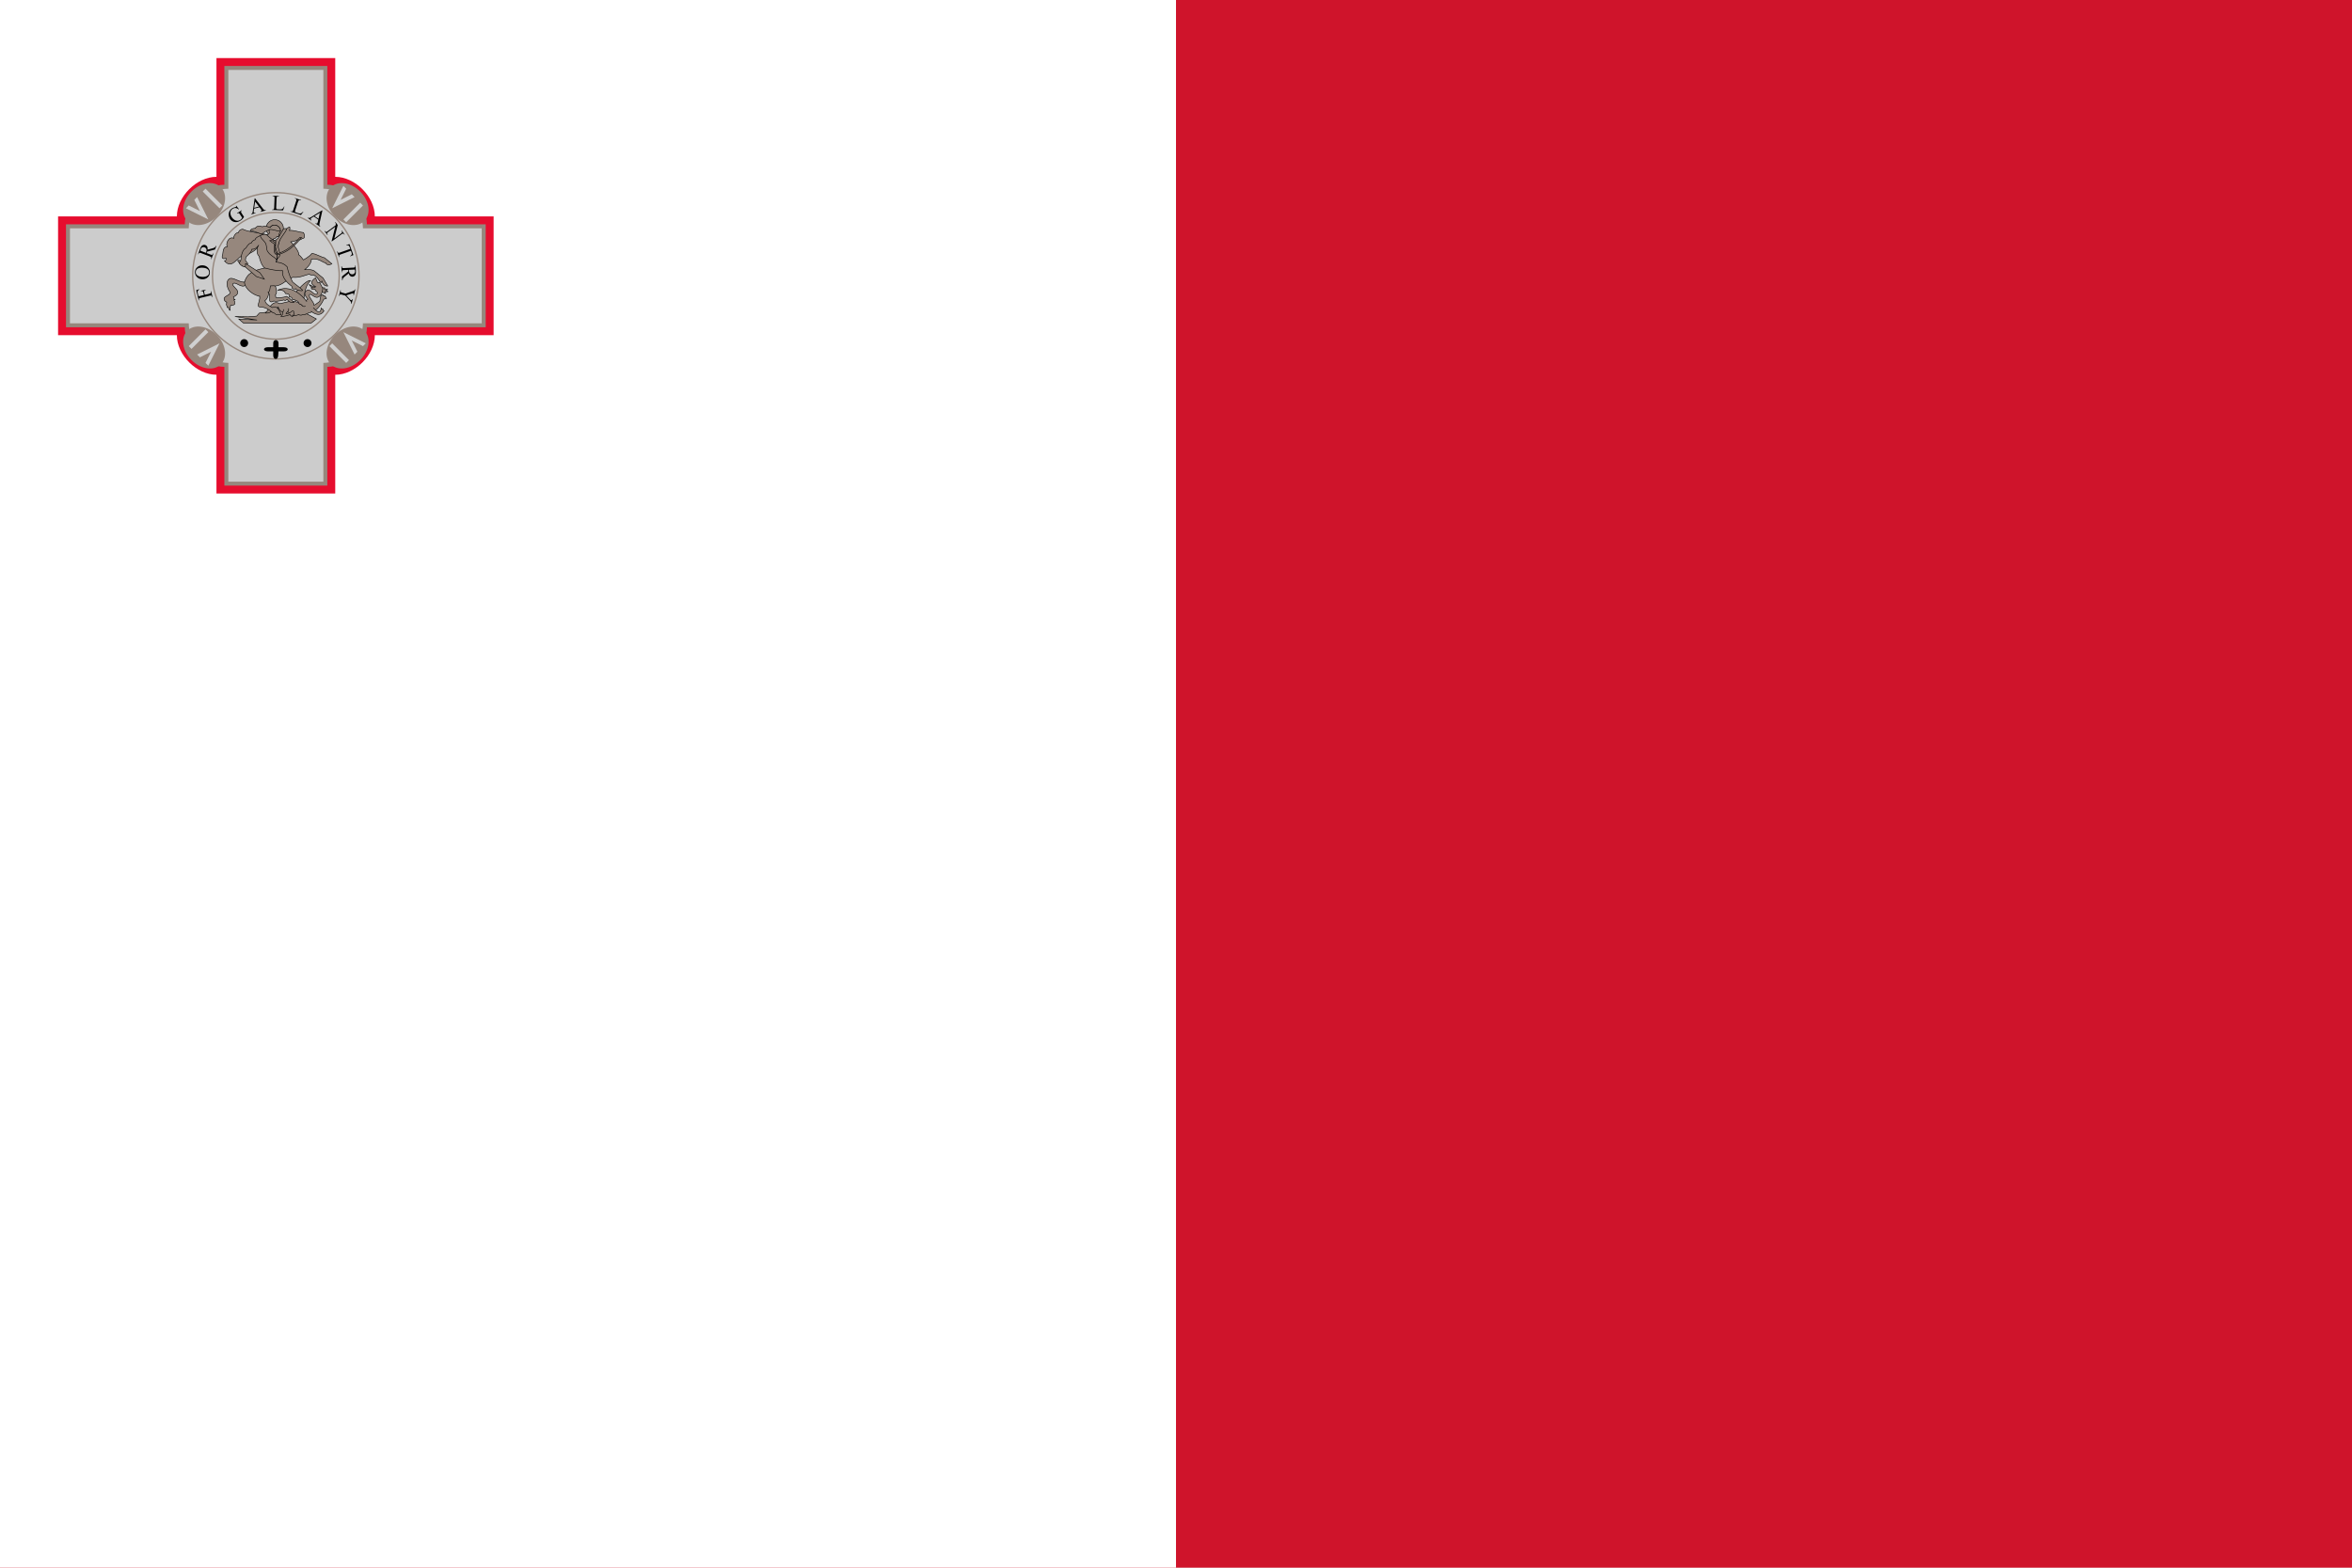
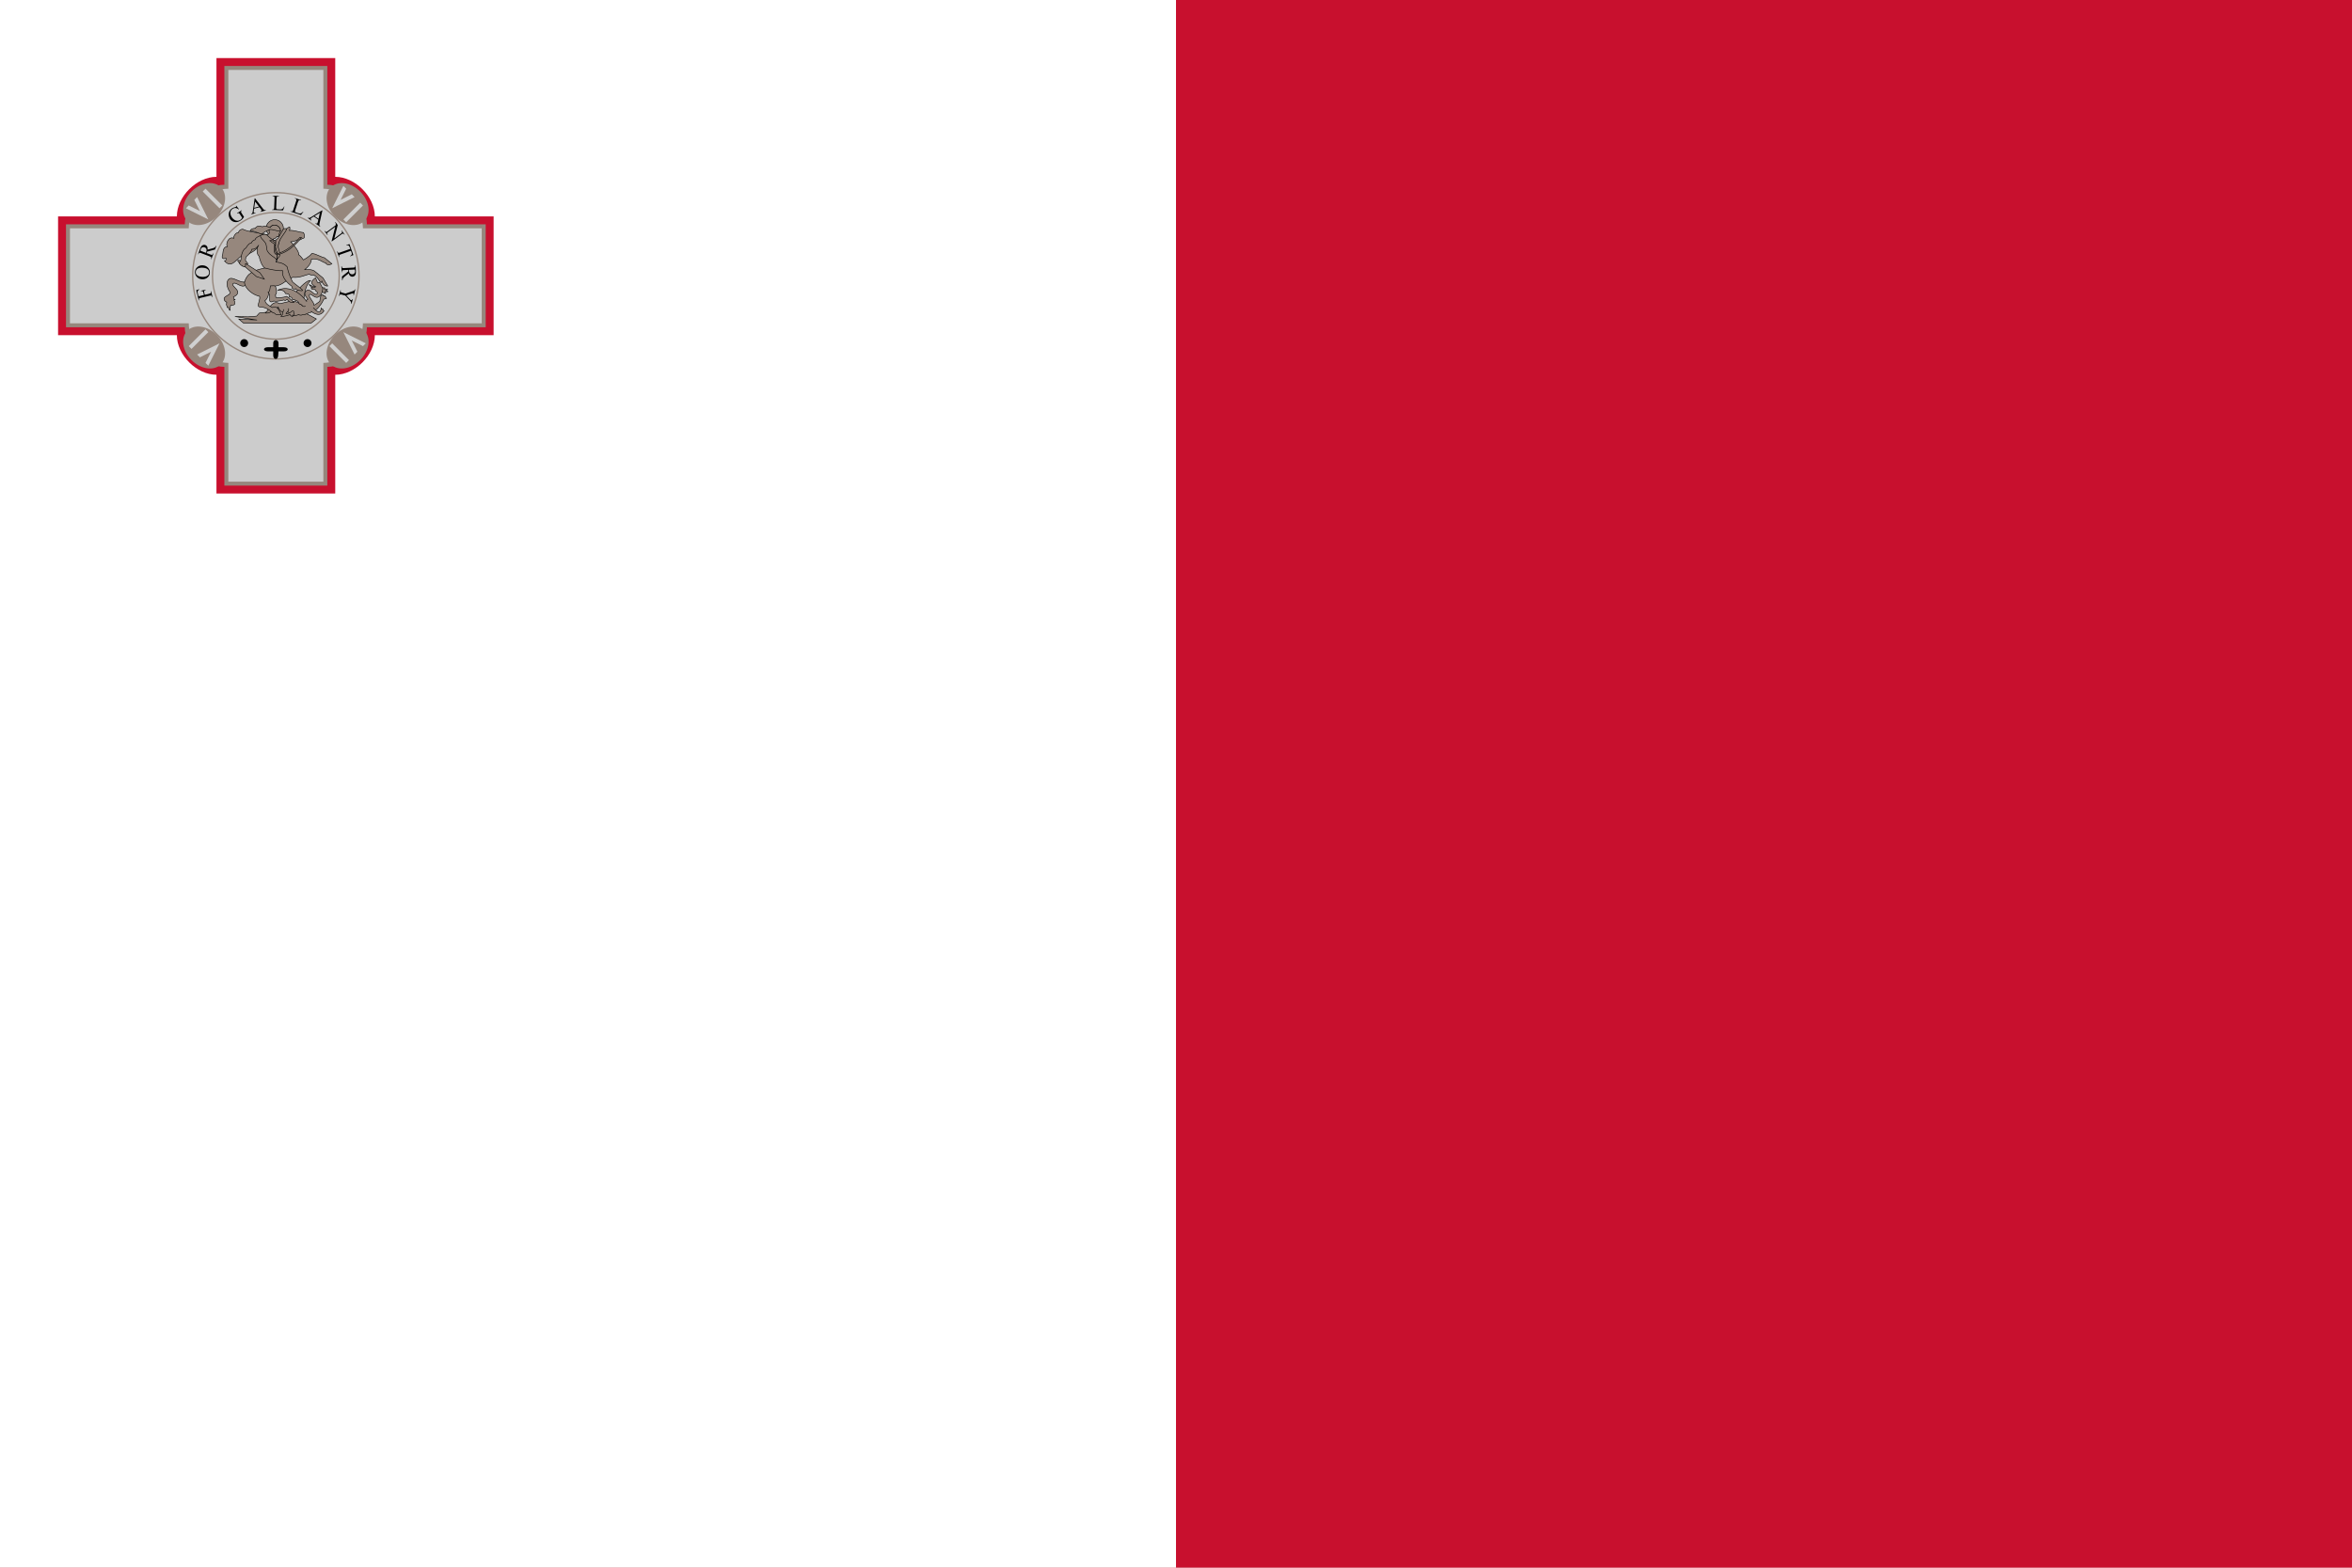
<svg xmlns="http://www.w3.org/2000/svg" xmlns:xlink="http://www.w3.org/1999/xlink" viewBox="0 0 900 600">
-   <rect width="900" height="600" fill="#cf142b" />
-   <rect width="450" height="600" fill="#fff" />
-   <g>
-     <path fill="#e60d2e" d="m22.222,82.828,0,45.457,45.455,0c0,7.574,7.576,15.151,15.152,15.151v45.454h45.452v-45.454c7.576,0,15.152-7.577,15.152-15.151h45.455v-45.457h-45.455c0-7.574-7.576-15.151-15.152-15.151v-45.454h-45.452v45.454c-7.576,0-15.152,7.577-15.152,15.151h-45.455z" />
-     <path fill="#96877d" d="m25.254,85.857,0,39.397,45.452,0c0,7.574,7.576,15.15,15.152,15.15v45.454h39.392v-45.454c7.576,0,15.152-7.577,15.152-15.15h45.452v-39.397h-45.452c0-7.574-7.576-15.151-15.152-15.151v-45.454h-39.392v45.454c-7.576,0-15.152,7.577-15.152,15.151h-45.452z" />
-     <path fill="#ccc" d="m26.77,87.373,0,36.364,45.452,0c0,7.574,7.576,15.153,15.152,15.153v45.454h36.362v-45.454c7.576,0,15.152-7.579,15.152-15.153h45.452v-36.364h-45.452c0-7.574-7.576-15.15-15.152-15.15v-45.454h-36.362v45.454c-7.576,0-15.152,7.577-15.152,15.15h-45.452z" />
-     <g id="vi" fill="#d0d0d0">
-       <path fill="#96877d" d="m84.536,71.681c2.663,2.663,1.943,7.699-1.607,11.25-3.55,3.55-8.587,4.27-11.249,1.607-2.663-2.663-1.943-7.699,1.607-11.25,3.55-3.55,8.587-4.27,11.249-1.607z" />
-       <path d="m71.143,79.715,1.071-1.072,4.286,2.142-2.143-4.285,1.071-1.072,4.285,8.571-8.571-4.286z" />
-       <path d="m77.572,73.287,1.071-1.071,6.428,6.428-1.071,1.071z" />
-     </g>
-     <use xlink:href="#vi" transform="rotate(90,105.555,105.557)" />
-     <use xlink:href="#vi" transform="rotate(180,105.555,105.557)" />
-     <use xlink:href="#vi" transform="rotate(270,105.555,105.557)" />
-     <g fill="none" stroke="#96877d" stroke-width="0.514">
-       <circle cx="105.555" cy="105.557" r="31.822" />
-       <circle cx="105.555" cy="105.557" r="24.245" />
-     </g>
-     <g fill="#000">
-       <circle cx="93.434" cy="131.31" r="1.515" />
-       <circle cx="117.675" cy="131.31" r="1.515" />
-       <path d="m104.55,131.31,0,1.58-2.02,0c-2.02,0-2.02,1.58,0,1.58h2.02v1.58c0.007,1.637,1.763,1.836,1.892,0.137l0.128-1.708h2.02c2.02,0,2.02-1.58,0-1.58h-2.02v-1.58c0-1.58-2.02-1.58-2.02,0z" />
-       <path d="m75.954,113.4,2.084-0.497-0.23-0.966c-0.053-0.222-0.14-0.372-0.263-0.452-0.122-0.08-0.332-0.102-0.629-0.067l-0.035-0.145,1.794-0.428,0.035,0.145c-0.205,0.052-0.35,0.114-0.434,0.188-0.084,0.074-0.14,0.161-0.167,0.263-0.027,0.101-0.019,0.241,0.023,0.418l0.23,0.966,1.665-0.397c0.268-0.064,0.442-0.123,0.52-0.178,0.059-0.042,0.102-0.11,0.129-0.204,0.035-0.13,0.038-0.257,0.008-0.382l-0.046-0.192,0.145-0.035,0.542,2.275-0.145,0.035-0.045-0.188c-0.052-0.219-0.154-0.363-0.305-0.431-0.098-0.043-0.306-0.026-0.624,0.05l-3.425,0.816c-0.268,0.064-0.442,0.123-0.52,0.178-0.059,0.042-0.102,0.108-0.13,0.2-0.036,0.127-0.039,0.254-0.008,0.382l0.045,0.188-0.145,0.035-0.94-3.944,1.153-0.329,0.033,0.137c-0.231,0.127-0.394,0.249-0.489,0.366-0.095,0.118-0.152,0.248-0.173,0.392-0.021,0.144,0.002,0.354,0.068,0.63l0.279,1.169zm-1.342-9.402c0.04-0.706,0.342-1.303,0.908-1.79,0.565-0.487,1.25-0.708,2.052-0.663,0.827,0.047,1.498,0.346,2.014,0.898,0.516,0.552,0.754,1.199,0.712,1.94-0.042,0.749-0.344,1.363-0.905,1.843-0.561,0.48-1.264,0.696-2.11,0.648-0.864-0.049-1.552-0.383-2.065-1.002-0.445-0.538-0.647-1.162-0.607-1.874zm0.289,0.093c-0.027,0.487,0.131,0.888,0.476,1.202,0.429,0.392,1.077,0.612,1.943,0.661,0.888,0.05,1.582-0.101,2.082-0.454,0.38-0.271,0.584-0.646,0.611-1.125,0.029-0.511-0.147-0.944-0.527-1.3-0.38-0.355-0.999-0.557-1.858-0.606-0.931-0.052-1.635,0.092-2.113,0.432-0.38,0.274-0.585,0.67-0.614,1.189zm7.894-9.951-0.518,1.36-3.038,0.817c-0.044,0.13-0.081,0.234-0.111,0.315-0.012,0.033-0.026,0.067-0.042,0.104-0.016,0.037-0.032,0.075-0.05,0.114l1.48,0.563c0.321,0.122,0.533,0.163,0.637,0.122,0.146-0.053,0.256-0.175,0.328-0.365l0.076-0.199,0.139,0.053-0.831,2.182-0.139-0.053,0.073-0.192c0.082-0.215,0.07-0.396-0.034-0.542-0.058-0.082-0.232-0.178-0.522-0.289l-3.29-1.252c-0.32-0.122-0.533-0.163-0.637-0.122-0.147,0.056-0.258,0.18-0.331,0.373l-0.073,0.192-0.139-0.053,0.706-1.855c0.206-0.541,0.397-0.925,0.574-1.151,0.177-0.227,0.405-0.389,0.684-0.488s0.566-0.092,0.859,0.02c0.313,0.119,0.546,0.325,0.698,0.616,0.153,0.292,0.195,0.67,0.127,1.134l1.861-0.495c0.427-0.113,0.729-0.234,0.904-0.365,0.176-0.131,0.332-0.329,0.468-0.596l0.139,0.053zm-3.995,2.62c0.018-0.048,0.034-0.089,0.049-0.123,0.015-0.035,0.026-0.063,0.035-0.086,0.185-0.486,0.219-0.892,0.103-1.219-0.116-0.327-0.337-0.552-0.663-0.676-0.318-0.121-0.614-0.12-0.889,0.003-0.275,0.123-0.475,0.349-0.6,0.677-0.055,0.145-0.106,0.351-0.153,0.617l2.118,0.806zm11.596-18.053,1.053,1.367-0.118,0.076c-0.352-0.283-0.682-0.454-0.989-0.514-0.443-0.087-0.877,0.008-1.305,0.285-0.582,0.377-0.876,0.895-0.881,1.552-0.002,0.554,0.171,1.099,0.519,1.637,0.283,0.436,0.625,0.78,1.026,1.03,0.402,0.251,0.793,0.371,1.175,0.362,0.382-0.009,0.717-0.107,1.004-0.294,0.169-0.109,0.318-0.236,0.448-0.381,0.13-0.145,0.241-0.306,0.333-0.484l-0.856-1.322c-0.149-0.229-0.263-0.368-0.344-0.416-0.081-0.048-0.17-0.067-0.267-0.057-0.097,0.01-0.238,0.075-0.422,0.194l-0.083-0.128,1.771-1.147,0.083,0.128-0.084,0.055c-0.175,0.114-0.258,0.25-0.247,0.409,0.009,0.112,0.093,0.291,0.252,0.536l0.907,1.4c-0.168,0.307-0.357,0.575-0.567,0.803-0.21,0.228-0.468,0.442-0.777,0.642-0.884,0.572-1.738,0.724-2.564,0.454-0.619-0.202-1.109-0.581-1.469-1.136-0.261-0.403-0.414-0.851-0.459-1.345-0.055-0.587,0.042-1.128,0.289-1.624,0.208-0.413,0.541-0.767,0.997-1.062,0.166-0.108,0.326-0.192,0.48-0.253,0.154-0.061,0.385-0.126,0.694-0.196,0.156-0.034,0.256-0.065,0.299-0.093,0.043-0.028,0.067-0.071,0.071-0.13,0.005-0.059-0.026-0.148-0.094-0.267l0.125-0.081zm8.873,0.614-2.039,0.542-0.136,0.926c-0.034,0.228-0.037,0.392-0.01,0.493,0.021,0.08,0.078,0.141,0.171,0.181s0.268,0.036,0.527-0.013l0.038,0.144-1.658,0.441-0.038-0.144c0.21-0.097,0.339-0.186,0.387-0.265,0.099-0.159,0.178-0.451,0.237-0.874l0.7-4.827,0.136-0.036,2.998,3.893c0.241,0.313,0.436,0.506,0.584,0.579,0.148,0.073,0.332,0.087,0.55,0.043l0.038,0.144-2.078,0.553-0.038-0.144c0.207-0.066,0.339-0.139,0.397-0.218,0.058-0.079,0.076-0.161,0.053-0.247-0.03-0.114-0.13-0.28-0.299-0.499l-0.52-0.673zm-0.185-0.258-1.459-1.891-0.351,2.372,1.81-0.481zm9.621-0.028,0.131,0.033-0.523,1.46-4.216-0.164,0.006-0.149,0.205,0.008c0.23,0.009,0.398-0.06,0.503-0.206,0.06-0.083,0.095-0.28,0.107-0.591l0.137-3.514c0.013-0.34-0.016-0.554-0.088-0.643-0.1-0.122-0.253-0.187-0.459-0.195l-0.205-0.008,0.006-0.149,2.466,0.096-0.006,0.149c-0.289-0.014-0.493,0.005-0.612,0.057-0.119,0.052-0.201,0.12-0.247,0.204-0.046,0.084-0.076,0.288-0.088,0.612l-0.133,3.421c-0.009,0.222,0.007,0.376,0.046,0.46,0.03,0.057,0.078,0.101,0.144,0.13,0.066,0.029,0.274,0.051,0.625,0.065l0.398,0.015c0.418,0.016,0.712-0.003,0.883-0.058,0.171-0.055,0.329-0.158,0.475-0.309,0.145-0.151,0.294-0.393,0.446-0.725zm7.257,1.942,0.117,0.068-0.907,1.258-4.006-1.325,0.047-0.141,0.195,0.064c0.219,0.072,0.399,0.053,0.54-0.058,0.08-0.064,0.169-0.243,0.267-0.538l1.104-3.339c0.107-0.323,0.138-0.537,0.094-0.642-0.062-0.145-0.191-0.249-0.387-0.314l-0.195-0.064,0.047-0.141,2.343,0.775-0.047,0.141c-0.274-0.093-0.475-0.132-0.603-0.115-0.128,0.017-0.226,0.059-0.294,0.127-0.068,0.068-0.152,0.256-0.254,0.564l-1.075,3.251c-0.07,0.211-0.097,0.363-0.083,0.455,0.013,0.064,0.047,0.119,0.102,0.165,0.055,0.046,0.249,0.125,0.583,0.235l0.378,0.125c0.397,0.131,0.685,0.194,0.865,0.189,0.18-0.005,0.36-0.061,0.542-0.166,0.181-0.105,0.391-0.296,0.63-0.573zm5.849,3.097-1.722-1.219-0.799,0.488c-0.197,0.12-0.325,0.223-0.385,0.308-0.048,0.068-0.058,0.15-0.03,0.247,0.028,0.097,0.144,0.229,0.347,0.396l-0.086,0.121-1.401-0.991,0.086-0.121c0.209,0.099,0.36,0.141,0.451,0.127,0.186-0.026,0.46-0.152,0.823-0.377l4.156-2.553,0.115,0.081-1.071,4.796c-0.086,0.386-0.109,0.659-0.07,0.819,0.039,0.161,0.145,0.311,0.319,0.45l-0.086,0.121-1.755-1.242,0.086-0.121c0.183,0.117,0.324,0.172,0.422,0.166,0.098-0.006,0.172-0.045,0.224-0.118,0.068-0.096,0.132-0.279,0.192-0.549l0.184-0.83zm0.08-0.308,0.518-2.332-2.046,1.25,1.529,1.082zm6.463,1.191,0.881,1.188-1.3,5.11,2.525-1.871c0.269-0.199,0.415-0.354,0.437-0.464,0.031-0.147-0.017-0.306-0.144-0.478l-0.112-0.152,0.119-0.089,1.129,1.524-0.119,0.089-0.115-0.155c-0.137-0.185-0.29-0.275-0.46-0.269-0.104,0.004-0.279,0.096-0.524,0.278l-3.69,2.735-0.086-0.116,1.386-5.5-2.696,1.998c-0.269,0.199-0.415,0.353-0.439,0.461-0.03,0.149,0.018,0.308,0.144,0.478l0.115,0.155-0.119,0.089-1.129-1.524,0.119-0.089,0.112,0.152c0.139,0.187,0.293,0.278,0.462,0.273,0.104-0.004,0.279-0.096,0.524-0.278l3.045-2.257c0.054-0.237,0.081-0.406,0.08-0.507-0.001-0.101-0.029-0.23-0.082-0.387-0.027-0.077-0.087-0.179-0.182-0.306l0.119-0.089zm6.871,12.662-1.185,0.483-0.051-0.144c0.202-0.103,0.34-0.194,0.414-0.275,0.119-0.13,0.19-0.273,0.213-0.427,0.023-0.155-0.002-0.338-0.077-0.55l-0.256-0.724-3.925,1.389c-0.316,0.112-0.501,0.215-0.555,0.311-0.072,0.134-0.073,0.3-0.002,0.5l0.063,0.178-0.14,0.05-0.771-2.179,0.14-0.05,0.064,0.182c0.077,0.217,0.197,0.348,0.361,0.393,0.1,0.027,0.295-0.01,0.583-0.112l3.925-1.389-0.218-0.618c-0.085-0.24-0.163-0.404-0.234-0.493-0.094-0.114-0.226-0.194-0.396-0.239-0.169-0.045-0.373-0.036-0.612,0.029l-0.051-0.144,1.226-0.366,1.484,4.194zm-4.314,9.666-0.075-1.453,2.449-1.974c-0.013-0.136-0.021-0.247-0.025-0.333-0.002-0.035-0.003-0.072-0.004-0.112-0.001-0.04-0.001-0.082-0-0.125l-1.581,0.082c-0.342,0.018-0.553,0.066-0.632,0.146-0.112,0.108-0.163,0.263-0.153,0.467l0.011,0.213-0.148,0.008-0.121-2.332,0.148-0.008,0.011,0.205c0.012,0.23,0.095,0.391,0.25,0.482,0.086,0.052,0.284,0.07,0.594,0.054l3.516-0.183c0.342-0.018,0.553-0.066,0.632-0.146,0.112-0.11,0.163-0.269,0.152-0.475l-0.011-0.205,0.148-0.008,0.103,1.983c0.03,0.578,0.01,1.006-0.06,1.285-0.07,0.279-0.213,0.519-0.429,0.723-0.216,0.203-0.481,0.313-0.794,0.329-0.334,0.017-0.63-0.076-0.888-0.282-0.257-0.205-0.449-0.534-0.574-0.986l-1.503,1.205c-0.345,0.275-0.572,0.509-0.68,0.699s-0.171,0.435-0.187,0.734l-0.148,0.008zm2.596-4.01c0.003,0.051,0.004,0.095,0.005,0.133,0.001,0.037,0.002,0.068,0.003,0.092,0.027,0.519,0.16,0.905,0.398,1.156,0.238,0.252,0.532,0.369,0.879,0.351,0.34-0.018,0.611-0.138,0.812-0.362,0.202-0.224,0.293-0.511,0.275-0.861-0.008-0.155-0.044-0.364-0.109-0.626l-2.264,0.118zm1.494,11.21-0.482,1.839-0.144-0.038,0.026-0.101c0.018-0.067,0.014-0.174-0.012-0.319s-0.08-0.286-0.164-0.421c-0.084-0.136-0.231-0.314-0.441-0.535l-1.668-1.796-1.322-0.347c-0.324-0.085-0.536-0.102-0.635-0.05-0.135,0.07-0.23,0.211-0.286,0.424l-0.045,0.171-0.144-0.038,0.587-2.239,0.144,0.038-0.049,0.187c-0.059,0.223-0.033,0.399,0.078,0.527,0.068,0.079,0.25,0.157,0.545,0.234l1.248,0.327,2.587-0.867c0.304-0.103,0.496-0.177,0.577-0.22,0.081-0.044,0.192-0.15,0.333-0.318,0.04-0.045,0.072-0.117,0.098-0.215l0.144,0.038-0.592,2.255-0.144-0.038,0.031-0.117c0.032-0.122,0.033-0.241,0.003-0.359-0.03-0.117-0.102-0.191-0.216-0.221-0.093-0.025-0.282,0.01-0.568,0.105l-1.987,0.654,1.354,1.46c0.203,0.219,0.364,0.345,0.483,0.376,0.073,0.019,0.142,0.017,0.209-0.005,0.067-0.023,0.126-0.065,0.176-0.126,0.051-0.061,0.095-0.162,0.131-0.302l0.144,0.038z" />
-     </g>
-     <g fill="#96877d" stroke="#000" stroke-width="0.203">
-       <path d="m122.85,110.19c0.532-0.135,1.409-0.026,1.409-0.026s0.077,0.365-0.154,0.487c0.256,0.147,1.179,0.102,1.179,0.102s-0.359,0.275-0.538,0.384c0.333,0.032,0.743,0.461,0.743,0.461s-0.769,0.128-1.102-0.051c0.205,0.41,0.179,0.769,0.179,0.769s-1.243-0.307-1.691-1.127" />
-       <path d="m120.77,109.49c-0.301,0.743-2.511-0.641-2.511-0.641s0.974,1.544,2.434,1.717" />
-       <path d="m93.181,123.66,25.877,0,1.998-1.589-3.331-1.794-5.124-1.742-2.05-1.127-3.792,0.205-3.177,1.691-4.356,0.512-1.025,1.179-3.228,0.256-5.073-0.102,8.455,1.332-6.969-0.359,1.794,1.537z" />
-       <path d="m107.12,116.23c-3.241-1.742-4.189,2.549-5.585,3.587,1.883,0.32,3.305-1.448,4.919-2.306,1.224,3.333,3.151,1.127,3.151,1.127s2.011,3.19,4.689,1.742c0.73,0.551,1.537,0.051,1.537,0.051s0.974,0.179,1.179-0.256c0.512,0.179,1.076-0.461,1.076-0.461s1.115,0.013,1.332-0.564c1.653,0.295,3.843-3.382,3.843-3.382l0.666-1.281,0.974-0.205s0.064-0.641-0.461-0.615c-0.013-0.384-0.346-0.589-0.82-0.512,0.09-0.231-0.256-0.41-0.256-0.41-0.922,0.231-0.974,2.562-0.974,2.562s-1.614,1.23-2.203,1.537c-0.026-1.332-2.255-3.139-1.794-3.997,0.461-0.858,1.909,1.319,3.177,0.922,1.268-0.397,1.891-2.047,1.947-3.331-0.359-0.871-1.23-2.306-1.23-2.306l-0.82-0.051-0.717-1.742s-1.512,0.986-1.486,1.845c0.026,0.858,1.589,1.589,1.589,1.589s-0.901,0.563-1.742,0.307c-0.077,0.871,1.025,0.705,1.435,0.717,0.205,0.628,0.82,0.974,0.82,0.974s0.384,0.961-0.615,0.871c-0.999-0.09-2.178-2.392-3.587-1.332-1.499,1.127,0.666,3.177,0.666,3.177s-1.319,0.692-2.101,2.46c-3.19-2.69-5.06-1.435-8.609-0.717z" />
-       <path d="m102.46,111.67c1.332,1.255,0.403,3.342,0.922,3.741,0.551,0.423,1.332-0.205,1.332-0.205,1.396,0.372,3.894-0.41,3.894-0.41,1.099,0.615,0.665-0.292,1.332-0.256,0.589,1.512,2.562,1.23,2.562,1.23s-1.806-1.845-2.921-2.357c-0.858,0.512-3.356,0.589-3.792,0.512-0.485-0.086-0.179-0.679-0.41-1.025,0.918-0.894,0.192-3.113-0.307-3.946-2.036-1.356-4.468,0.968-2.613,2.716z" />
-       <path d="m93.599,107.92c-1.676,0.453-4.583-2.165-5.942-1.159s-0.725,3.478,0.181,4.71c0.885,1.204-1.295,1.64-1.884,2.355-0.554,0.673,0.181,1.449,0.181,1.449l0.616,0.399-0.109,0.906,0.326,1.087s0.299,0.263,0.399-0.072c0.281,0.281,0.03,1.093,0.725,1.196-0.249-0.52,0.181-1.957,0.181-1.957s1.214,0.091,1.522-0.435c0.308-0.525-0.29-1.667-0.29-1.667h0.362c-0.408-0.281-0.543-1.123-0.543-1.123s1.685-0.534,1.667-1.812c-0.018-1.277-2.736-2.636-1.739-3.297,1.105-0.734,3.026,1.902,4.674,0.688,1.631-1.201,0.58-0.036,0.58-0.036s0.746-1.678-0.906-1.232z" />
-       <path d="m102.25,89.971c-2.242-0.935-6.822-0.993-9.377-2.255-1.121,0.07-1.621,0.954-1.665,1.307-1.172-0.058-1.966,1.787-1.794,2.152-2.133-0.865-3.126,2.511-2.434,3.203-1.819,0.077-1.595,2.402-1.768,3.049-0.583,1.416,0.13,1.892,1.281,1.383,0.173,0.615-0.069,0.959-0.589,1.076,3.158,3.613,4.942-2.224,7.712-2.203,3.458-1.012,4.817-2.716,4.817-2.716l1.358,0.179s2.46-5.175,2.46-5.175z" />
-       <circle cx="105.145" cy="87.384" r="3.305" />
-       <path d="m99.33,113.41c-2.05-0.372-5.444-2.498-5.79-5.278,1.909-7.494,11.755-3.581,12.604-9.217-0.216-3.719,0.45-7.4,2.512-10.511,0.961-1.217,2.203-1.537,2.203-1.537s0.223,0.794-0.102,1.332c1.627-0.179,3.856,0.73,5.38,0.82,0.448,0.91,0.41,1.243,0.307,1.794-0.102,0.551-0.717,0.41-0.717,0.41-0.398,0.377-0.876,0.761-1.947,0.564-0.807,0.615-2.511,0.769-2.511,0.769s3.561,3.753,2.972,4.919c0.743,0.346,1.845,1.998,1.845,1.998s2.434-1.281,3.228-2.46c1.409,0,3.715,1.473,4.868,1.64,1.409,1.14,2.818,2.306,2.818,2.306s-1.678,1.102-2.408-0.359c-0.884,0.077-2.793-2.037-5.432-1.383-0.077,2.344-2.665,3.997-2.665,3.997s2.415-0.338,3.741,0.461c1.371,1.153,3.382,2.716,3.382,2.716l1.794,3.075s-1.64,0.282-2.255-1.845c-0.615,1.717-0.641-1.063-3.075-2.357-0.743,0.09-1.115,0.141-1.742-0.359-1.755,0.474-3.83,1.499-6.303,1.23-1.755,0.551-3.036,2.011-4.817,2.818-1.781,0.807-2.306,0.41-2.306,0.41l-1.435,0.051c-0.207,0.864-0.09,2.178-0.871,2.408,0.5,0.538-0.359,2.831-1.23,3.228,0.41,1.473,1.611,1.924,2.869,2.665,0,0,1.115-0.512,1.845,0.154,0.73,0.666,1.486,2.562,1.486,2.562s-1.52,0.103-1.998-0.102c-0.479-0.205-0.525-0.705-1.076-0.564-3.472-3.087-5.302-1.859-5.637-2.562-0.343-0.72,0.82-2.6,0.461-3.792z" />
-       <path d="m90.99,99.655c0.181-0.226,1.449,0.254,1.449,0.254l2.319,1.449,4.71,3.044,1.667,2.428-3.007-0.978-4.167-3.587-2.247-1.449s-0.906-0.933-0.725-1.159z" />
-       <path d="m118.85,107.37c-1.627-0.41-5.637,4.458-5.637,4.458l3.023,3.28s0.09-5.585,2.613-7.737z" />
-       <path d="m99.023,93.789c-0.887,1.137-0.967,3.429,0.188,4.353,0.109,1.391,1.292,4.197,2.221,4.46,1.015,0.288,5.073,1.23,6.661,0.974-0.304,2.575,1.716,4.641,3.587,5.995-0.014,0.231-0.017,0.513,0.199,0.799,0.209,0.277,1.192,0.327,1.236,0.175,0.436,0.613,2.547,0.882,2.7,0.609,0.149-0.266-3.106-2.531-3.828-3.222-0.613-1.144-1.775-3.694-2.05-5.739-1.597-1.9-4.34-1.862-4.34-1.862l0.086-3.723,0.154-4.202-1.486-0.769s0.3-0.137,0.461-0.307c0.361,0.155,1.039-0.57,1.127-0.775,0.342,0.121,0.651,0.12,0.711-0.063,0.053-0.161,0.114-0.879,0.239-1.25,1.121-0.987-0.164-3.08-1.878-3.114-1.696-0.034-2.076,2.023-2.044,2.18,0.159,0.646,0.125,0.971,0,1.127-0.128,0.16-0.717,0.512-0.717,0.512s-0.948-0.448-2.101,0-2.447,1.05-2.511,1.794c-0.525,0.077-1.383,0.756-1.537,1.332-0.461-0.09-1.063,0.295-2.05,1.896-1.768,0.781-1.87,4.561-1.87,4.561s-0.477,0.695-0.5,1.063c-0.022,0.368,0.167,0.705,0.397,0.641,0.026,0.243,0.346,0.461,0.487,0.384,0.051,0.243,0.403,0.38,0.615,0.346,0.019,0.167,0.701,0.125,0.756-0.026,0.06-0.166-0.068-0.997,0.013-1.063,0.074-0.061,0.641,0.372,0.794,0.256,0.154-0.115-0.029-0.484-0.115-0.628-0.077-0.128-0.564-0.269-0.679-0.871s0.307-1.435,0.307-1.435,1.922-1.512,2.139-2.805c1.448,0.141,2.213-1.124,2.626-1.601z" />
-       <path d="m95.679,88.37c0.439-1.073,2.024-0.974,2.024-0.974s0.567-1.492,2.703-0.602c0.804-0.621,2.921,0.269,2.921,0.269s0.793-1.056,1.832-0.935c1.925,0.224,2.245,1.989,2.127,2.293-1.054,0.266-2.879-0.856-4.266-0.538-0.81,0.458-2.123,0.942-2.613,1.601-1.284,0.135-2.655-1.182-4.727-1.115z" />
-       <path d="m99.689,90.151c0.48-0.295,1.659-0.813,2.46-0.179,0.839,0.903,2.127,1.742,2.127,1.742l1.46,0.615,0.666,0.41-0.436,6.687c-1.352-1.383-2.619-1.625-3.587-3.254-0.519-0.698-0.122-2.376-1.025-3.484-0.903-1.108-1.864-1.857-1.665-2.537z" />
-       <path d="m103.2,92.082s0.765-0.145,0.978,0.036c0.267,0.091,0.525,0.168,0.598,0.399,0.29,0.086,0.489,0.236,0.489,0.453,0.272,0.072,0.38,0.562,0.38,0.562l-0.254,0.38s-0.29-0.272-0.326-0.562c-0.183-0.09-0.589-0.186-0.688-0.453-0.317-0.032-0.521-0.195-0.58-0.471-0.294,0.068-0.598-0.344-0.598-0.344z" />
-       <path d="m109.68,87.717c-0.436-0.487-1.204-0.128-1.204-0.128l-2.05,3.536-0.897,0.743-0.077,2.767,0.743,2.588-0.256,1.998s1.032-0.968,1.153-1.512c0.115-0.519-0.384-2.203-0.384-2.203s-0.615-1.05,0.128-2.998c0.743-1.947,2.434-3.561,2.844-4.791z" />
-       <path d="m114.74,90.868s-3.2,4.573-8.44,6.2c-1.448,0.346-0.922-3.382-0.922-3.382l-0.359,0.102s-0.807,3.651,1.127,3.689c5.265-1.038,9.216-6.581,9.216-6.581l-0.63-0.028z" />
-       <path d="m116.91,117.16s-0.487,0.359-1.127,0c-0.333-0.769-1.23-0.82-1.23-0.82s-0.578-1.659-1.486-1.179c-0.141-0.858-1.127-0.41-1.127-0.41s-0.026-1.243-1.179-1.076c0.384-1.422-1.589-1.332-1.589-1.332s-0.064-1.601-2.972-1.281c6.264-2.805,11.222,4.407,11.222,4.407" />
-       <path d="m119.88,117.77s1.448,1.627,2.203,1.64c0.756,0.013,0.82-1.589,0.82-1.589s0.243,0.692,0.615,0.512c-0.038,0.487,0.461,0.615,0.461,0.615s-1.307,3.036-5.022,0.154" />
-       <path d="m108.55,118.39-0.512,2.101s-0.653,0.589-0.461,0.717c0.192,0.128,1.23-0.205,1.23-0.205s1.614-0.192,2.101-0.666c0.333,0.756,1.076,0.82,1.076,0.82s0.051-0.32-0.051-0.512c0.359,0.064,0.666-0.051,0.666-0.051s0.205-0.589-0.256-0.82c0.051-0.436,0.269-0.82-0.512-0.769-0.576,0.615-1.998,1.319-2.357,1.076-0.359-0.243,1.409-1.025,0.922-2.05" />
-     </g>
+   <path fill="#C8102E" d="M0 0h900v600H0z" />
+   <path fill="#fff" d="M0 0h450v600H0z" />
+   <path fill="#C8102E" d="M22.222 82.828v45.457h45.455c0 7.574 7.576 15.151 15.152 15.151v45.454h45.452v-45.454c7.576 0 15.152-7.577 15.152-15.151h45.455V82.828h-45.455c0-7.574-7.576-15.151-15.152-15.151V22.223H82.829v45.454c-7.576 0-15.152 7.577-15.152 15.151H22.222z" />
+   <path fill="#96877d" d="M25.254 85.857v39.397h45.452c0 7.574 7.576 15.15 15.152 15.15v45.454h39.392v-45.454c7.576 0 15.152-7.577 15.152-15.15h45.452V85.857h-45.452c0-7.574-7.576-15.151-15.152-15.151V25.252H85.858v45.454c-7.576 0-15.152 7.577-15.152 15.151H25.254z" />
+   <path fill="#ccc" d="M26.77 87.373v36.364h45.452c0 7.574 7.576 15.153 15.152 15.153v45.454h36.362V138.89c7.576 0 15.152-7.58 15.152-15.153h45.452V87.373h-45.452c0-7.574-7.576-15.15-15.152-15.15V26.769H87.374v45.454c-7.576 0-15.152 7.577-15.152 15.15H26.77z" />
+   <g id="a" fill="#d0d0d0">
+     <path fill="#96877d" d="M84.536 71.681c2.663 2.663 1.943 7.7-1.607 11.25s-8.587 4.27-11.25 1.607c-2.662-2.662-1.942-7.7 1.608-11.25s8.587-4.27 11.249-1.607z" />
+     <path d="M71.143 79.715l1.071-1.072 4.286 2.142-2.143-4.285 1.071-1.072 4.286 8.57-8.571-4.285zm6.429-6.428l1.071-1.071 6.429 6.428L84 79.715z" />
+   </g>
+   <use xlink:href="#a" transform="rotate(90 105.555 105.557)" />
+   <use xlink:href="#a" transform="rotate(180 105.555 105.557)" />
+   <use xlink:href="#a" transform="rotate(270 105.555 105.557)" />
+   <g fill="none" stroke="#96877d" stroke-width=".514">
+     <circle cx="105.555" cy="105.557" r="31.822" />
+     <circle cx="105.555" cy="105.557" r="24.245" />
+   </g>
+   <circle cx="93.434" cy="131.31" r="1.515" />
+   <circle cx="117.675" cy="131.31" r="1.515" />
+   <path d="M104.55 131.31v1.58h-2.02c-2.02 0-2.02 1.58 0 1.58h2.02v1.58c.007 1.636 1.763 1.835 1.892.137l.128-1.708h2.02c2.02 0 2.02-1.58 0-1.58h-2.02v-1.58c0-1.58-2.02-1.58-2.02 0zM75.954 113.4l2.084-.497-.23-.965c-.053-.222-.14-.372-.263-.452-.122-.08-.332-.102-.63-.067l-.034-.145 1.794-.427.035.144c-.206.052-.35.115-.435.189a.521.521 0 00-.166.262c-.027.102-.02.241.023.418l.23.966 1.665-.397c.269-.064.442-.123.52-.178a.36.36 0 00.129-.204.762.762 0 00.008-.382l-.046-.191.145-.035.542 2.275-.144.035-.045-.188c-.052-.219-.154-.363-.305-.431-.099-.043-.307-.026-.625.05l-3.424.816c-.269.064-.442.123-.52.177a.362.362 0 00-.13.2.747.747 0 00-.008.383l.045.187-.145.035-.94-3.944 1.153-.329.032.137c-.231.127-.394.249-.489.366a.799.799 0 00-.173.393c-.02.144.002.354.068.63l.279 1.17zm-1.342-9.402c.04-.706.342-1.303.908-1.79.565-.488 1.25-.709 2.052-.664.826.047 1.498.346 2.014.899.516.552.754 1.199.712 1.94-.042.749-.344 1.363-.905 1.843s-1.264.695-2.11.647c-.863-.048-1.552-.382-2.064-1.001a2.608 2.608 0 01-.607-1.874zm.288.093c-.027.487.132.887.476 1.202.429.392 1.077.612 1.943.66.888.05 1.582-.1 2.083-.454a1.41 1.41 0 00.61-1.124 1.582 1.582 0 00-.526-1.3c-.38-.355-1-.557-1.858-.606-.93-.052-1.635.092-2.113.433-.38.273-.585.67-.615 1.189zm7.894-9.951l-.517 1.36-3.038.817a8.805 8.805 0 01-.153.419 4.251 4.251 0 01-.05.114l1.48.563c.32.122.533.163.637.122.147-.053.256-.175.329-.365l.075-.199.14.053-.831 2.182-.14-.053.073-.191c.082-.216.071-.396-.034-.542-.058-.082-.232-.179-.522-.29l-3.29-1.252c-.32-.122-.533-.163-.637-.122-.148.056-.258.18-.331.373l-.073.191-.14-.053.707-1.855c.206-.54.397-.925.574-1.151.176-.227.404-.39.684-.488s.566-.092.86.02c.312.119.545.324.698.616.152.292.195.67.127 1.134l1.861-.495c.427-.113.729-.235.905-.365.176-.131.332-.33.467-.596l.14.053zM78.8 96.76a3.78 3.78 0 01.084-.209c.184-.486.219-.892.102-1.219a1.08 1.08 0 00-.663-.676c-.318-.12-.614-.12-.889.004-.275.123-.475.349-.6.677-.055.145-.106.35-.153.616l2.119.807zm11.596-18.053l1.053 1.367-.118.077c-.352-.283-.682-.454-.989-.514-.442-.087-.877.008-1.304.285-.583.377-.877.894-.882 1.552-.002.554.171 1.099.52 1.637.282.436.624.78 1.026 1.03.401.25.793.37 1.175.361a1.893 1.893 0 001.004-.293 2.215 2.215 0 00.78-.865l-.856-1.322c-.148-.23-.263-.369-.344-.417a.42.42 0 00-.266-.057c-.097.01-.238.075-.423.195l-.083-.129 1.771-1.147.083.129-.084.054c-.175.114-.258.25-.247.41.009.112.092.29.251.536l.907 1.4a4.083 4.083 0 01-.567.802c-.21.229-.469.443-.777.642-.883.572-1.738.724-2.564.454a2.705 2.705 0 01-1.469-1.136 2.93 2.93 0 01-.459-1.345 2.95 2.95 0 01.29-1.624c.208-.412.54-.766.997-1.062.166-.108.326-.192.48-.253.153-.062.384-.127.694-.196a1.12 1.12 0 00.299-.093.16.16 0 00.071-.13c.005-.06-.027-.148-.094-.267l.125-.081zm8.873.614l-2.039.543-.136.926c-.034.228-.037.392-.01.493.021.08.078.14.17.181s.269.036.527-.013l.038.144-1.658.44-.038-.143c.21-.097.339-.186.387-.265.099-.16.178-.45.237-.874l.7-4.827.136-.036 2.998 3.893c.242.313.436.506.585.579.148.073.331.087.55.043l.038.144-2.078.552-.038-.144c.207-.066.34-.138.397-.218a.28.28 0 00.053-.247c-.03-.113-.13-.28-.299-.498l-.52-.673zm-.185-.258l-1.46-1.891-.35 2.372 1.81-.481zm9.621-.028l.131.033-.523 1.46-4.216-.165.006-.148.204.008c.23.009.398-.06.503-.206.06-.083.095-.28.108-.59l.136-3.515c.013-.34-.016-.554-.087-.642-.1-.122-.253-.187-.46-.195l-.204-.008.006-.149 2.466.096-.006.149c-.29-.014-.493.005-.612.056a.491.491 0 00-.247.204c-.046.084-.076.288-.088.612l-.133 3.421c-.01.222.007.376.046.46.03.058.078.101.144.13.066.03.274.052.625.065l.397.016c.418.016.712-.003.883-.058a1.15 1.15 0 00.475-.31c.145-.151.294-.393.446-.724zm7.257 1.942l.117.068-.907 1.258-4.006-1.325.047-.141.194.064c.22.072.399.053.54-.058.08-.064.17-.244.267-.539l1.104-3.338c.107-.323.138-.537.094-.642-.062-.145-.191-.25-.387-.314l-.195-.065.047-.141 2.343.775-.047.14c-.274-.092-.475-.13-.603-.114a.492.492 0 00-.294.127c-.068.068-.152.256-.254.564l-1.075 3.25c-.07.212-.098.364-.083.456a.287.287 0 00.102.165c.055.046.25.125.583.235l.377.125c.397.13.685.194.865.188.18-.005.36-.06.542-.166.181-.105.391-.296.63-.572zm5.849 3.097l-1.722-1.219-.799.488c-.196.12-.325.223-.385.308-.048.068-.058.15-.03.248.028.097.144.229.347.396l-.086.121-1.4-.991.086-.122c.209.1.36.142.451.128.186-.026.46-.152.823-.377l4.156-2.554.115.082-1.07 4.796c-.086.385-.11.658-.071.819.039.16.145.31.32.45l-.087.121-1.755-1.242.086-.121c.184.116.324.171.422.165a.28.28 0 00.224-.117c.068-.096.132-.28.191-.549l.184-.83zm.08-.308l.518-2.331-2.047 1.25 1.529 1.081zm6.463 1.191l.88 1.188-1.3 5.11 2.525-1.87c.27-.2.415-.355.437-.465.031-.146-.017-.306-.144-.478l-.113-.152.12-.088 1.13 1.524-.12.088-.115-.155c-.137-.185-.29-.275-.46-.27-.104.005-.279.097-.524.28l-3.69 2.735-.087-.117 1.387-5.5-2.696 1.999c-.27.2-.416.353-.44.46-.03.15.019.309.145.479l.115.155-.12.088-1.129-1.524.12-.088.112.151c.139.188.293.279.462.273.104-.004.279-.096.524-.278l3.045-2.257a2.62 2.62 0 00.08-.507c-.002-.1-.03-.23-.082-.387a1.28 1.28 0 00-.182-.305l.12-.089zm6.87 12.662l-1.184.483-.05-.144c.201-.103.34-.194.414-.274a.807.807 0 00.213-.427 1.152 1.152 0 00-.077-.55l-.257-.724-3.925 1.388c-.315.112-.5.216-.554.312-.073.133-.073.3-.002.5l.062.177-.14.05-.77-2.178.14-.05.064.182c.077.217.197.348.36.392.101.027.295-.01.583-.112l3.925-1.389-.218-.617c-.085-.24-.163-.405-.234-.493a.745.745 0 00-.396-.24c-.17-.045-.373-.035-.612.03l-.05-.144 1.225-.366 1.484 4.194zm-4.313 9.666l-.075-1.453 2.448-1.974a8.874 8.874 0 01-.03-.445v-.125l-1.58.082c-.343.018-.554.066-.633.146-.113.107-.164.263-.153.466l.011.213-.148.008-.122-2.332.149-.008.01.205c.013.23.096.39.25.482.087.052.285.07.595.054l3.516-.183c.342-.018.553-.067.632-.146.113-.11.163-.268.153-.475l-.011-.204.149-.008.103 1.982c.03.578.01 1.007-.06 1.285-.07.279-.214.52-.43.723-.216.203-.48.312-.793.329a1.272 1.272 0 01-.888-.282c-.258-.205-.45-.534-.575-.986l-1.503 1.205c-.345.275-.571.508-.68.699s-.17.435-.187.734l-.148.008zm2.596-4.01c.003.05.004.095.005.132l.003.093c.027.519.16.904.399 1.156.238.252.531.369.879.35.34-.017.61-.138.812-.361.202-.224.293-.511.275-.862a3.539 3.539 0 00-.109-.626l-2.263.118zm1.495 11.21l-.483 1.838-.144-.037.027-.101c.018-.068.014-.174-.012-.32s-.08-.285-.164-.42a3.617 3.617 0 00-.441-.536l-1.668-1.796-1.322-.347c-.324-.085-.536-.102-.635-.05-.135.07-.23.21-.286.423l-.045.171-.143-.037.587-2.24.144.038-.05.187c-.058.223-.032.399.079.527.068.08.25.157.545.235l1.247.327 2.588-.867c.304-.103.496-.176.577-.22.08-.044.192-.15.333-.318a.535.535 0 00.098-.215l.143.038-.591 2.254-.144-.037.03-.117a.707.707 0 00.004-.359.286.286 0 00-.217-.22c-.093-.025-.282.01-.567.104l-1.988.654 1.354 1.46c.203.22.364.345.483.377a.36.36 0 00.386-.132.809.809 0 00.13-.302l.145.038z" />
+   <g fill="#96877d" stroke="#000" stroke-width=".203">
+     <path d="M122.85 110.19c.532-.135 1.41-.026 1.41-.026s.076.365-.155.487c.257.148 1.18.103 1.18.103s-.36.275-.539.384c.333.032.743.461.743.461s-.769.128-1.102-.051c.205.41.18.769.18.769s-1.243-.308-1.691-1.128m-2.106-1.699c-.301.743-2.51-.64-2.51-.64s.973 1.543 2.433 1.716M93.181 123.66h25.877l1.998-1.589-3.33-1.793-5.125-1.742-2.05-1.127-3.791.204-3.177 1.691-4.356.513-1.025 1.178-3.228.257-5.073-.103 8.455 1.333-6.969-.36 1.794 1.538z" />
+     <path d="M107.12 116.23c-3.241-1.742-4.189 2.55-5.585 3.587 1.883.32 3.305-1.448 4.919-2.306 1.224 3.333 3.151 1.127 3.151 1.127s2.011 3.19 4.689 1.743c.73.55 1.537.05 1.537.05s.974.18 1.179-.256c.512.18 1.076-.46 1.076-.46s1.114.012 1.332-.564c1.653.294 3.843-3.382 3.843-3.382l.666-1.281.974-.205s.064-.64-.461-.615c-.013-.385-.346-.59-.82-.513.09-.23-.256-.41-.256-.41-.923.231-.974 2.563-.974 2.563s-1.614 1.23-2.203 1.537c-.026-1.333-2.255-3.139-1.794-3.997.461-.858 1.909 1.32 3.177.922 1.268-.397 1.891-2.047 1.947-3.33-.358-.872-1.23-2.306-1.23-2.306l-.82-.052-.717-1.742s-1.511.987-1.486 1.845c.026.858 1.589 1.588 1.589 1.588s-.901.564-1.742.308c-.077.87 1.024.704 1.434.717.205.628.82.974.82.974s.385.96-.615.87c-.999-.089-2.178-2.391-3.587-1.331-1.498 1.127.667 3.177.667 3.177s-1.32.691-2.101 2.46c-3.19-2.691-5.06-1.436-8.609-.718z" />
+     <path d="M102.46 111.67c1.332 1.255.403 3.342.922 3.74.551.423 1.333-.204 1.333-.204 1.396.371 3.894-.41 3.894-.41 1.1.615.665-.293 1.332-.256.59 1.511 2.562 1.23 2.562 1.23s-1.806-1.845-2.92-2.358c-.859.513-3.357.59-3.792.513-.486-.086-.18-.68-.41-1.025.918-.894.192-3.113-.308-3.946-2.036-1.356-4.468.968-2.613 2.716zm-8.861-3.75c-1.676.453-4.583-2.165-5.942-1.16s-.725 3.479.18 4.71c.886 1.205-1.294 1.64-1.883 2.356-.554.673.18 1.45.18 1.45l.617.398-.109.906.326 1.087s.3.262.399-.073c.28.281.03 1.093.725 1.196-.25-.52.18-1.957.18-1.957s1.215.091 1.523-.434c.307-.526-.29-1.667-.29-1.667h.362c-.408-.28-.544-1.123-.544-1.123s1.685-.535 1.667-1.812c-.018-1.277-2.735-2.636-1.739-3.297 1.105-.734 3.025 1.902 4.674.688 1.632-1.201.58-.036.58-.036s.746-1.678-.906-1.232zm8.651-17.949c-2.242-.935-6.822-.993-9.377-2.255-1.121.07-1.62.955-1.666 1.307-1.172-.058-1.966 1.787-1.793 2.152-2.133-.864-3.126 2.511-2.434 3.203-1.82.077-1.595 2.402-1.768 3.049-.583 1.415.13 1.892 1.281 1.383.173.615-.07.96-.59 1.076 3.158 3.614 4.943-2.223 7.713-2.203 3.458-1.012 4.816-2.716 4.816-2.716l1.358.18 2.46-5.176z" />
+     <circle cx="105.145" cy="87.384" r="3.305" />
+     <path d="M99.33 113.41c-2.05-.372-5.444-2.498-5.79-5.278 1.908-7.494 11.755-3.58 12.604-9.217-.217-3.719.45-7.4 2.512-10.511.96-1.217 2.203-1.537 2.203-1.537s.223.793-.102 1.332c1.626-.18 3.856.73 5.38.82.448.91.41 1.242.307 1.793-.102.551-.717.41-.717.41-.398.377-.876.761-1.947.564-.807.615-2.511.768-2.511.768s3.561 3.754 2.972 4.92c.743.345 1.845 1.998 1.845 1.998s2.434-1.281 3.228-2.46c1.41 0 3.715 1.474 4.868 1.64 1.41 1.14 2.818 2.306 2.818 2.306s-1.678 1.102-2.408-.359c-.884.077-2.793-2.037-5.432-1.383-.077 2.344-2.664 3.997-2.664 3.997s2.415-.338 3.74.46a139.033 139.033 0 003.382 2.717l1.794 3.074s-1.64.282-2.255-1.845c-.615 1.717-.64-1.063-3.074-2.357-.743.09-1.115.141-1.743-.358-1.755.474-3.83 1.498-6.302 1.23-1.755.55-3.037 2.01-4.817 2.818-1.78.807-2.306.41-2.306.41l-1.435.05c-.207.865-.09 2.179-.87 2.41.499.537-.36 2.83-1.23 3.227.41 1.474 1.61 1.925 2.869 2.665 0 0 1.114-.512 1.844.154s1.486 2.562 1.486 2.562-1.52.103-1.998-.103c-.479-.205-.525-.704-1.076-.563-3.472-3.088-5.302-1.86-5.637-2.562-.342-.72.82-2.6.462-3.792z" />
+     <path d="M90.99 99.655c.181-.226 1.45.254 1.45.254l2.318 1.449 4.71 3.044 1.667 2.427-3.007-.978-4.167-3.587-2.246-1.45s-.906-.933-.725-1.16zm27.86 7.715c-1.627-.41-5.637 4.458-5.637 4.458l3.024 3.28s.09-5.586 2.613-7.738z" />
+     <path d="M99.023 93.789c-.887 1.137-.967 3.429.188 4.353.108 1.391 1.291 4.197 2.22 4.46 1.016.288 5.073 1.23 6.662.974-.304 2.575 1.716 4.641 3.587 5.995-.014.232-.017.514.199.8.21.276 1.192.326 1.235.174.436.613 2.548.882 2.7.609.15-.266-3.105-2.53-3.827-3.222-.613-1.144-1.775-3.694-2.05-5.74-1.597-1.9-4.34-1.862-4.34-1.862l.087-3.723.154-4.202-1.486-.768s.3-.137.461-.308c.361.156 1.04-.57 1.128-.774.341.12.65.12.71-.064.054-.16.115-.879.24-1.25 1.12-.987-.164-3.08-1.878-3.114-1.697-.035-2.077 2.023-2.044 2.18.159.645.125.97 0 1.126-.128.16-.718.513-.718.513s-.948-.449-2.1 0-2.448 1.05-2.512 1.793c-.525.077-1.383.756-1.537 1.333-.461-.09-1.063.294-2.05 1.896-1.767.781-1.87 4.56-1.87 4.56s-.477.695-.5 1.063c-.022.369.167.705.398.64.025.244.346.462.486.385.052.244.403.38.615.346.02.167.702.125.756-.026.06-.166-.067-.996.013-1.063.074-.06.64.372.794.256.154-.115-.03-.484-.115-.627-.077-.128-.564-.27-.679-.871s.307-1.435.307-1.435 1.922-1.512 2.14-2.806c1.447.141 2.213-1.124 2.626-1.601z" />
+     <path d="M95.679 88.37c.439-1.073 2.024-.974 2.024-.974s.567-1.492 2.703-.602c.804-.621 2.92.27 2.92.27s.794-1.057 1.833-.936c1.925.224 2.245 1.989 2.126 2.293-1.053.266-2.879-.856-4.266-.538-.81.458-2.123.942-2.613 1.602-1.284.134-2.655-1.182-4.727-1.115zm4.01 1.781c.48-.295 1.659-.813 2.46-.18.839.904 2.126 1.743 2.126 1.743l1.46.615.667.41-.436 6.687c-1.352-1.383-2.619-1.626-3.587-3.254-.519-.698-.122-2.376-1.025-3.485-.903-1.108-1.864-1.857-1.665-2.536z" />
+     <path d="M103.2 92.082s.765-.145.978.036c.268.09.526.168.598.399.29.086.49.235.49.453.271.072.38.561.38.561l-.254.38s-.29-.271-.326-.56c-.183-.091-.589-.187-.688-.454-.317-.031-.521-.195-.58-.47-.295.067-.598-.345-.598-.345z" />
+     <path d="M109.68 87.717c-.436-.487-1.204-.128-1.204-.128l-2.05 3.536-.897.743-.077 2.767.743 2.587-.256 1.999s1.032-.969 1.153-1.512c.116-.519-.384-2.203-.384-2.203s-.615-1.05.128-2.998c.743-1.947 2.434-3.561 2.844-4.79z" />
+     <path d="M114.74 90.868s-3.2 4.573-8.44 6.2c-1.447.346-.922-3.382-.922-3.382l-.359.103s-.807 3.65 1.127 3.69c5.266-1.038 9.216-6.581 9.216-6.581l-.63-.028zm2.17 26.292s-.487.359-1.127 0c-.333-.769-1.23-.82-1.23-.82s-.578-1.66-1.486-1.178c-.141-.859-1.127-.41-1.127-.41s-.026-1.243-1.179-1.076c.384-1.423-1.589-1.333-1.589-1.333s-.064-1.601-2.972-1.28c6.265-2.806 11.222 4.406 11.222 4.406m2.458 2.301s1.448 1.627 2.203 1.64c.756.013.82-1.589.82-1.589s.244.692.615.513c-.038.486.461.615.461.615s-1.306 3.036-5.021.153m-10.408-.712l-.512 2.1s-.654.59-.462.718c.193.128 1.23-.205 1.23-.205s1.614-.192 2.101-.666c.333.756 1.076.82 1.076.82s.051-.32-.051-.512c.359.064.666-.052.666-.052s.205-.589-.256-.82c.051-.435.269-.82-.512-.768-.577.615-1.999 1.32-2.358 1.076-.358-.243 1.41-1.025.923-2.05" />
  </g>
</svg>
